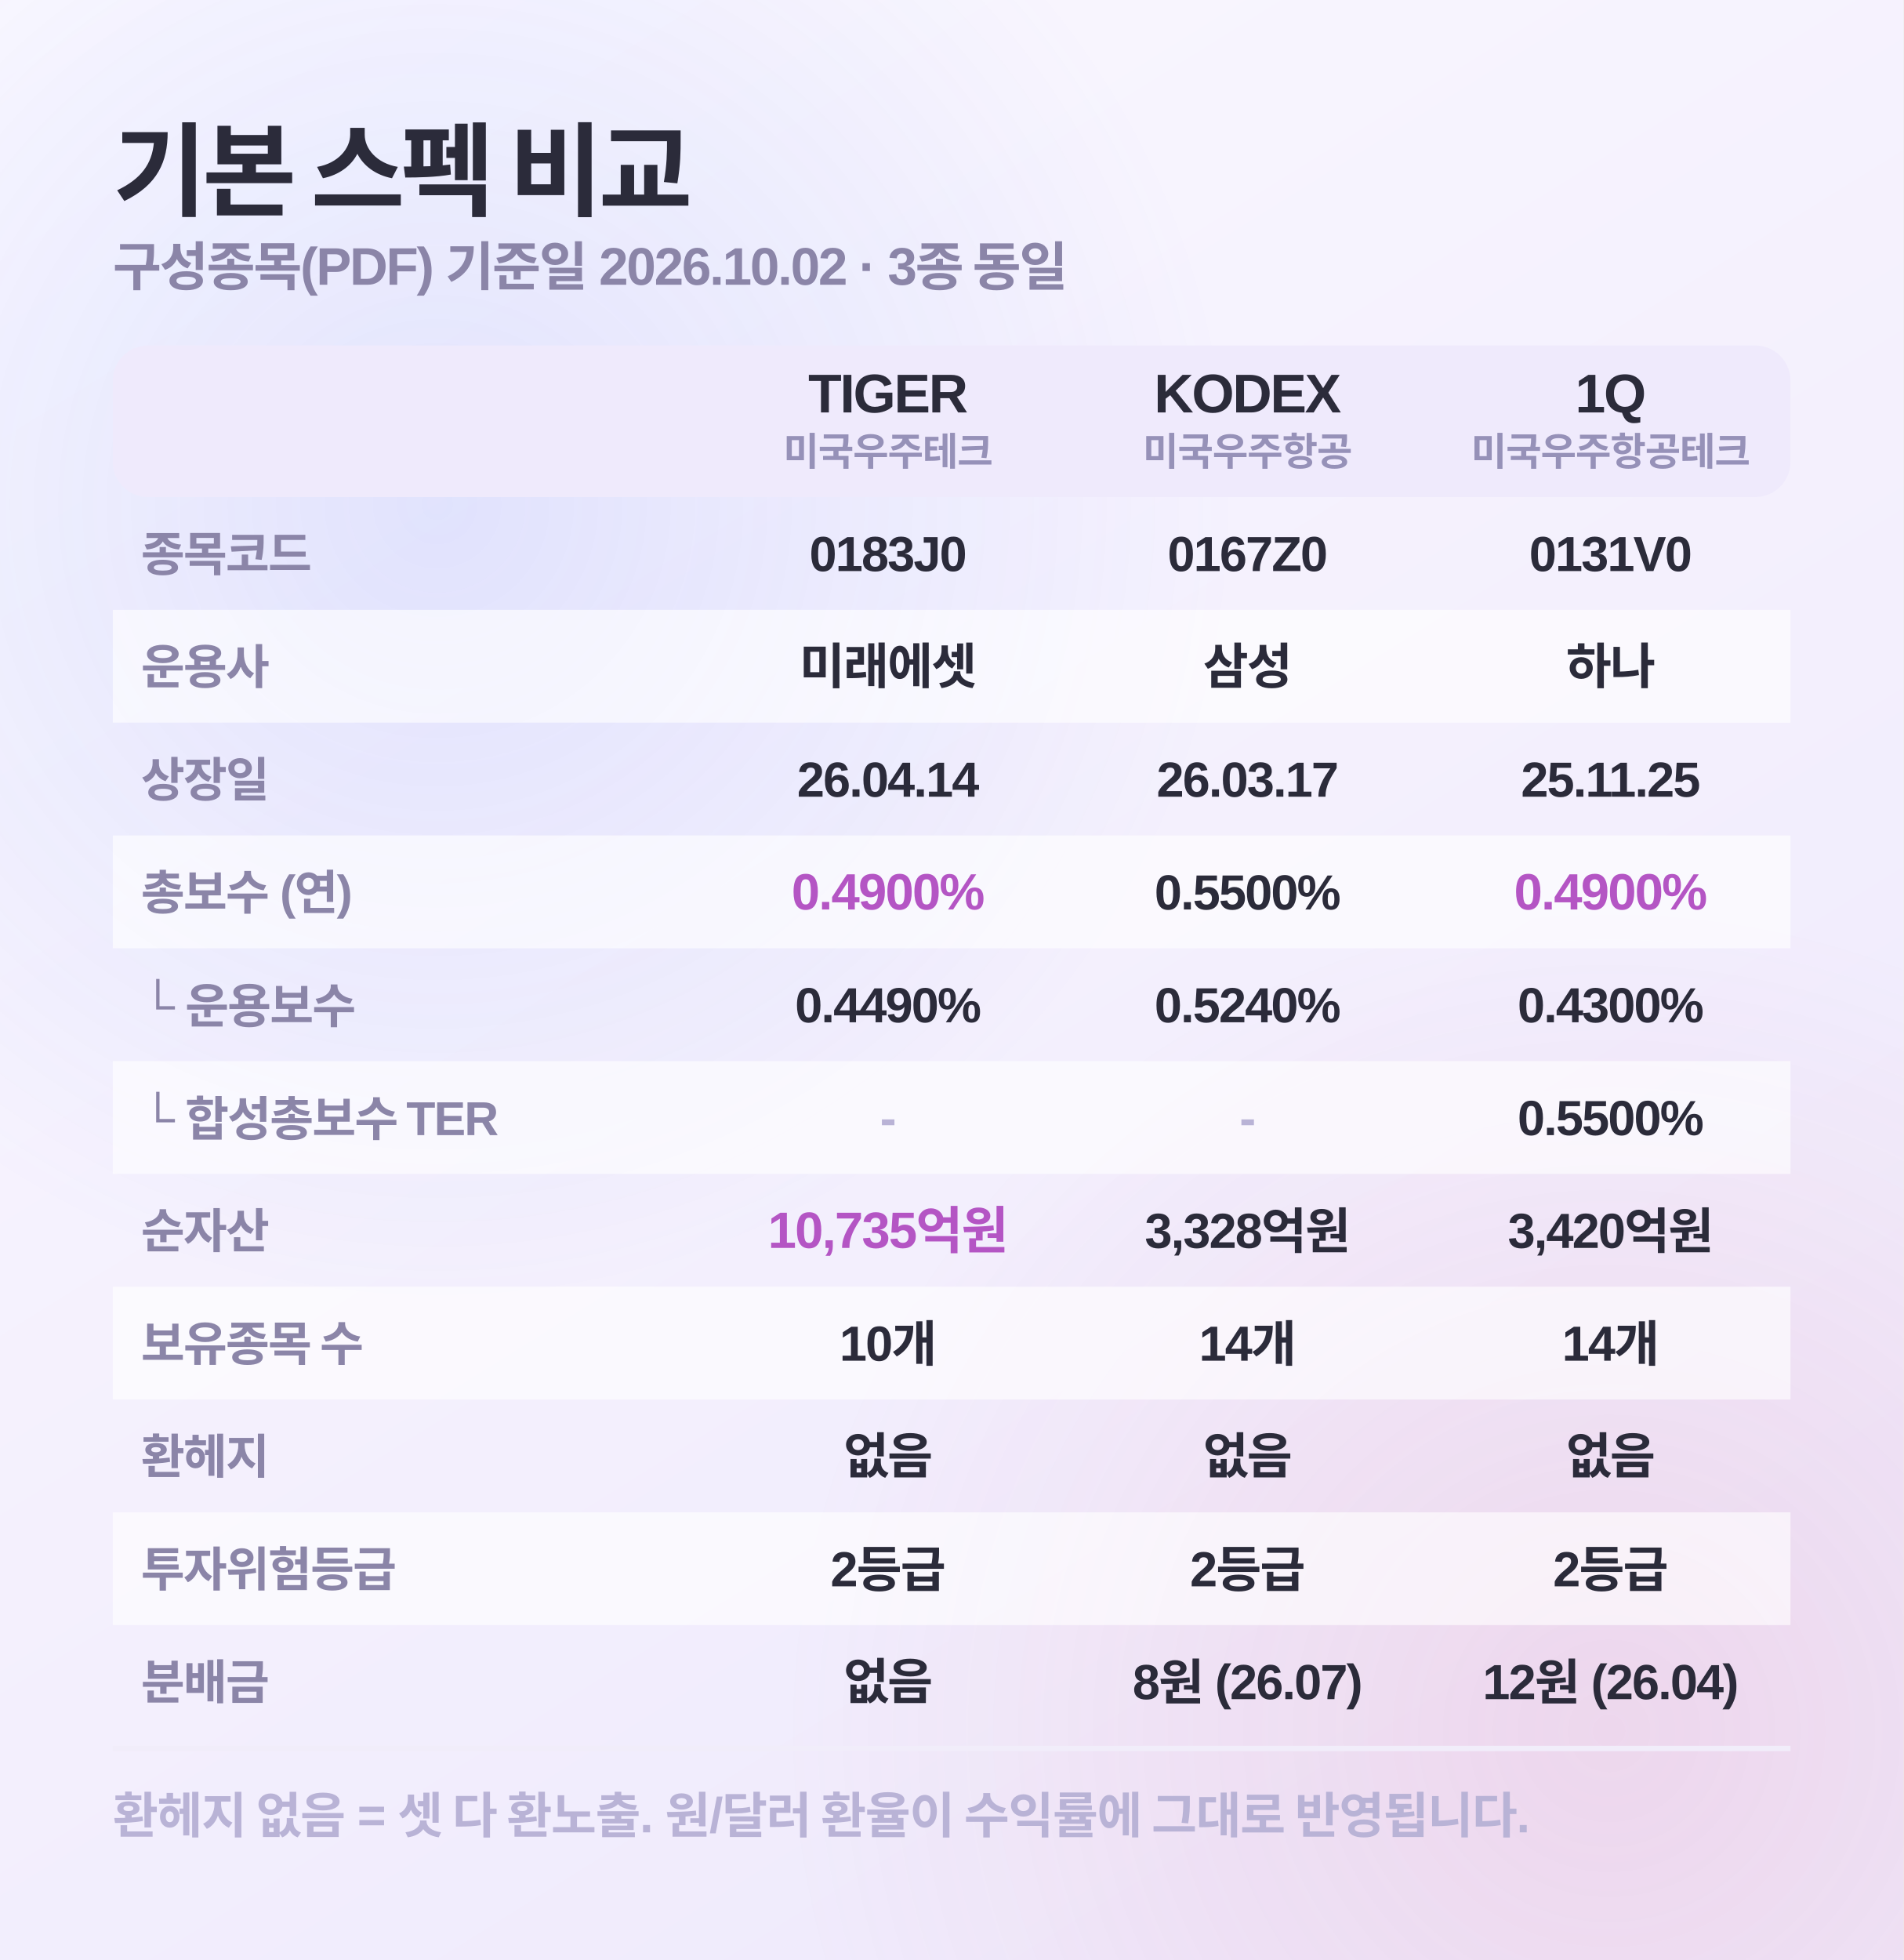
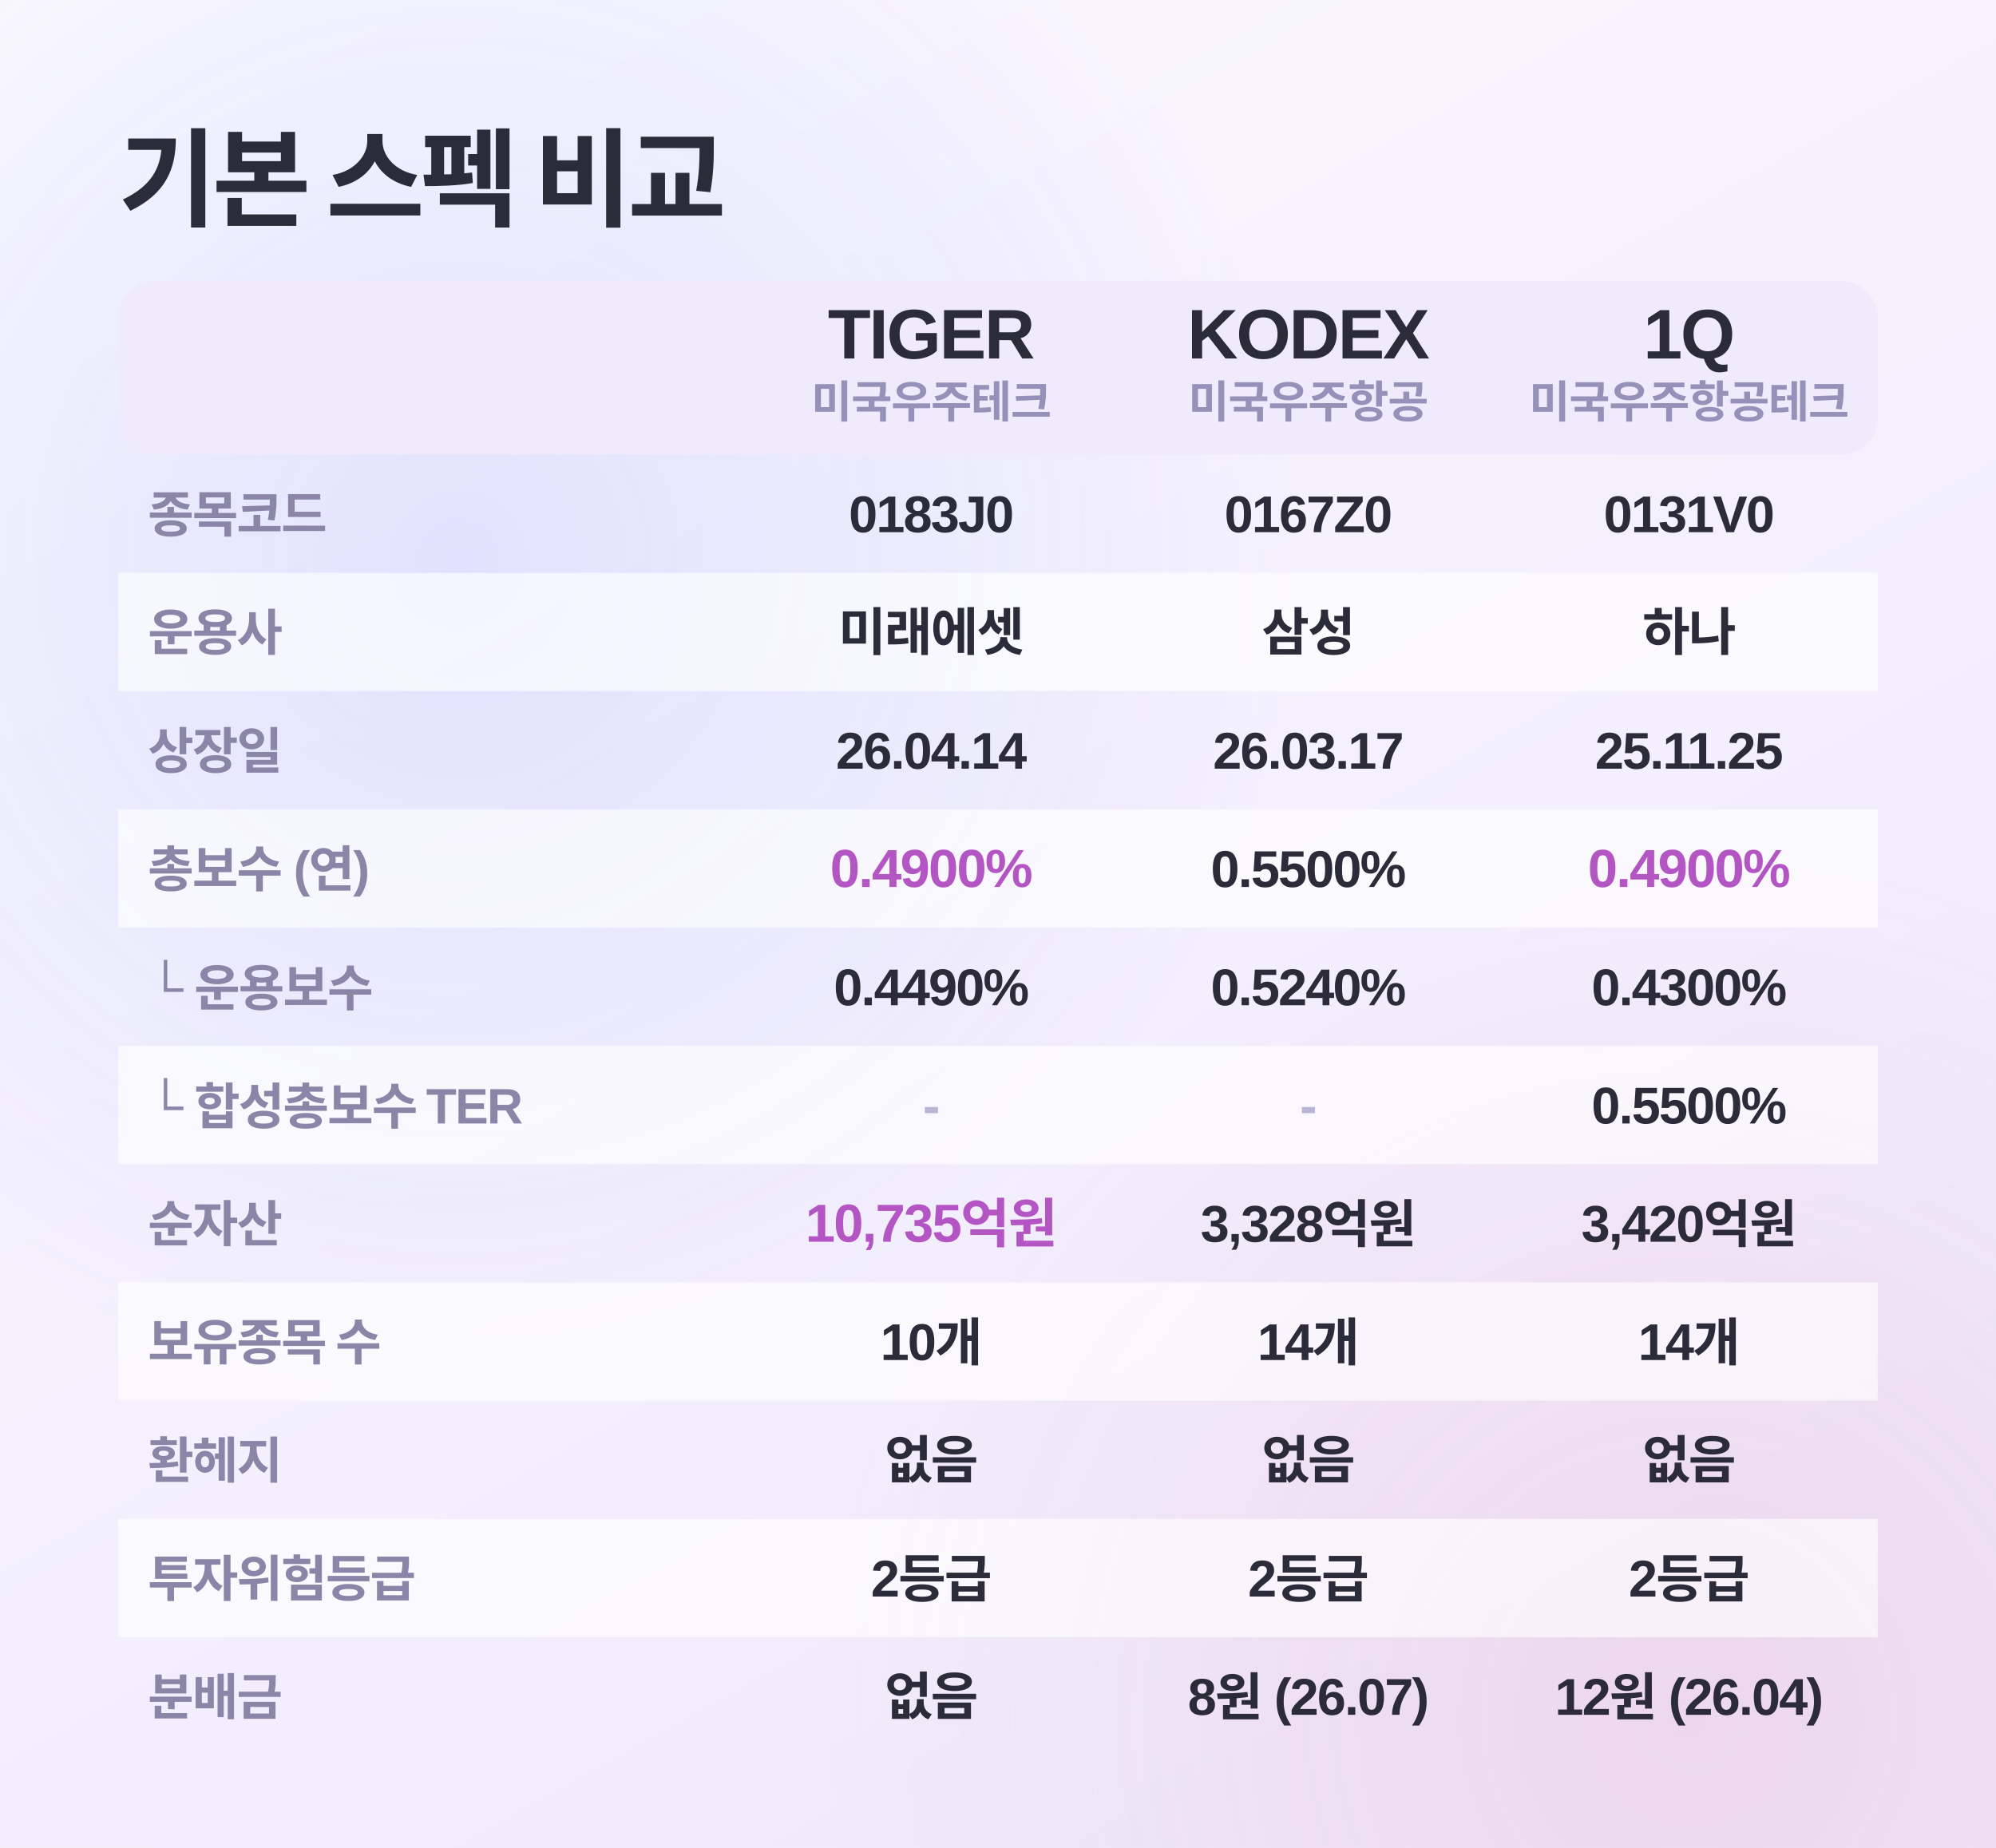
- <svg xmlns="http://www.w3.org/2000/svg" width="1080" height="1112" viewBox="0 0 1080 1112" role="img">
+ <svg xmlns="http://www.w3.org/2000/svg" width="1080" height="1000" viewBox="0 0 1080 1000" role="img">
  <defs>
    <linearGradient id="bg" x1="0" y1="0" x2="0.6" y2="1">
      <stop offset="0" stop-color="#FBF9FF" />
      <stop offset="1" stop-color="#EFEAFC" />
    </linearGradient>
    <linearGradient id="line" x1="0" y1="0" x2="1" y2="0">
      <stop offset="0" stop-color="#4A6CF7" />
      <stop offset="0.5" stop-color="#B455C4" />
      <stop offset="1" stop-color="#E0568A" />
    </linearGradient>
    <radialGradient id="m1" cx="0.5" cy="0.5" r="0.5">
      <stop offset="0" stop-color="#4A6CF7" stop-opacity="0.13" />
      <stop offset="1" stop-color="#4A6CF7" stop-opacity="0" />
    </radialGradient>
    <radialGradient id="m2" cx="0.5" cy="0.5" r="0.5">
      <stop offset="0" stop-color="#E0568A" stop-opacity="0.13" />
      <stop offset="1" stop-color="#E0568A" stop-opacity="0" />
    </radialGradient>
  </defs>
-   <rect width="1080" height="1112" fill="url(#bg)" />
-   <rect x="-205" y="-167" width="907" height="907" fill="url(#m1)" />
-   <rect x="443" y="512" width="940" height="940" fill="url(#m2)" />
+   <rect width="1080" height="1000" fill="url(#bg)" />
+   <rect x="-205" y="-150" width="907" height="907" fill="url(#m1)" />
+   <rect x="443" y="460" width="940" height="940" fill="url(#m2)" />
  <g font-family="Pretendard, Poppins, Arial, sans-serif">
    <text x="64" y="118" font-size="58" font-weight="700" letter-spacing="-2.5" fill="#2B2B3A">기본 스펙 비교</text>
-     <text x="64" y="162" font-size="30" font-weight="600" letter-spacing="-1" fill="#8B85A8">구성종목(PDF) 기준일 2026.10.02 · 3종 동일</text>
-     <rect x="64" y="196" width="952" height="86" rx="20" fill="#EFEAFC" />
-     <text x="504" y="234" text-anchor="middle" font-size="31" font-weight="700" letter-spacing="-1" fill="#2B2B3A">TIGER</text>
-     <text x="504" y="264" text-anchor="middle" font-size="22" font-weight="600" letter-spacing="-0.5" fill="#9691B8">미국우주테크</text>
-     <text x="708" y="234" text-anchor="middle" font-size="31" font-weight="700" letter-spacing="-1" fill="#2B2B3A">KODEX</text>
-     <text x="708" y="264" text-anchor="middle" font-size="22" font-weight="600" letter-spacing="-0.5" fill="#9691B8">미국우주항공</text>
-     <text x="914" y="234" text-anchor="middle" font-size="31" font-weight="700" letter-spacing="-1" fill="#2B2B3A">1Q</text>
-     <text x="914" y="264" text-anchor="middle" font-size="22" font-weight="600" letter-spacing="-0.5" fill="#9691B8">미국우주항공테크</text>
-     <text x="80" y="324" font-size="27" font-weight="600" letter-spacing="-0.8" fill="#8B85A8">종목코드</text>
-     <text x="504" y="324" text-anchor="middle" font-size="28" font-weight="700" letter-spacing="-0.8" fill="#2B2B3A">0183J0</text>
-     <text x="708" y="324" text-anchor="middle" font-size="28" font-weight="700" letter-spacing="-0.8" fill="#2B2B3A">0167Z0</text>
-     <text x="914" y="324" text-anchor="middle" font-size="28" font-weight="700" letter-spacing="-0.8" fill="#2B2B3A">0131V0</text>
-     <rect x="64" y="346" width="952" height="64" fill="#FFFFFF" opacity="0.62" />
-     <text x="80" y="388" font-size="27" font-weight="600" letter-spacing="-0.8" fill="#8B85A8">운용사</text>
-     <text x="504" y="388" text-anchor="middle" font-size="28" font-weight="700" letter-spacing="-0.8" fill="#2B2B3A">미래에셋</text>
-     <text x="708" y="388" text-anchor="middle" font-size="28" font-weight="700" letter-spacing="-0.8" fill="#2B2B3A">삼성</text>
-     <text x="914" y="388" text-anchor="middle" font-size="28" font-weight="700" letter-spacing="-0.8" fill="#2B2B3A">하나</text>
-     <text x="80" y="452" font-size="27" font-weight="600" letter-spacing="-0.8" fill="#8B85A8">상장일</text>
-     <text x="504" y="452" text-anchor="middle" font-size="28" font-weight="700" letter-spacing="-0.8" fill="#2B2B3A">26.04.14</text>
-     <text x="708" y="452" text-anchor="middle" font-size="28" font-weight="700" letter-spacing="-0.8" fill="#2B2B3A">26.03.17</text>
-     <text x="914" y="452" text-anchor="middle" font-size="28" font-weight="700" letter-spacing="-0.8" fill="#2B2B3A">25.11.25</text>
-     <rect x="64" y="474" width="952" height="64" fill="#FFFFFF" opacity="0.62" />
-     <text x="80" y="516" font-size="27" font-weight="600" letter-spacing="-0.8" fill="#8B85A8">총보수 (연)</text>
-     <text x="504" y="516" text-anchor="middle" font-size="29" font-weight="700" letter-spacing="-0.8" fill="#B455C4">0.4900%</text>
-     <text x="708" y="516" text-anchor="middle" font-size="28" font-weight="700" letter-spacing="-0.8" fill="#2B2B3A">0.5500%</text>
-     <text x="914" y="516" text-anchor="middle" font-size="29" font-weight="700" letter-spacing="-0.8" fill="#B455C4">0.4900%</text>
-     <text x="80" y="580" font-size="27" font-weight="600" letter-spacing="-0.8" fill="#8B85A8">└ 운용보수</text>
-     <text x="504" y="580" text-anchor="middle" font-size="28" font-weight="700" letter-spacing="-0.8" fill="#2B2B3A">0.4490%</text>
-     <text x="708" y="580" text-anchor="middle" font-size="28" font-weight="700" letter-spacing="-0.8" fill="#2B2B3A">0.5240%</text>
-     <text x="914" y="580" text-anchor="middle" font-size="28" font-weight="700" letter-spacing="-0.8" fill="#2B2B3A">0.4300%</text>
-     <rect x="64" y="602" width="952" height="64" fill="#FFFFFF" opacity="0.62" />
-     <text x="80" y="644" font-size="27" font-weight="600" letter-spacing="-0.8" fill="#8B85A8">└ 합성총보수 TER</text>
-     <text x="504" y="644" text-anchor="middle" font-size="28" font-weight="700" letter-spacing="-0.8" fill="#B9B3D6">-</text>
-     <text x="708" y="644" text-anchor="middle" font-size="28" font-weight="700" letter-spacing="-0.8" fill="#B9B3D6">-</text>
-     <text x="914" y="644" text-anchor="middle" font-size="28" font-weight="700" letter-spacing="-0.8" fill="#2B2B3A">0.5500%</text>
-     <text x="80" y="708" font-size="27" font-weight="600" letter-spacing="-0.8" fill="#8B85A8">순자산</text>
-     <text x="504" y="708" text-anchor="middle" font-size="29" font-weight="700" letter-spacing="-0.8" fill="#B455C4">10,735억원</text>
-     <text x="708" y="708" text-anchor="middle" font-size="28" font-weight="700" letter-spacing="-0.8" fill="#2B2B3A">3,328억원</text>
-     <text x="914" y="708" text-anchor="middle" font-size="28" font-weight="700" letter-spacing="-0.8" fill="#2B2B3A">3,420억원</text>
-     <rect x="64" y="730" width="952" height="64" fill="#FFFFFF" opacity="0.62" />
-     <text x="80" y="772" font-size="27" font-weight="600" letter-spacing="-0.8" fill="#8B85A8">보유종목 수</text>
-     <text x="504" y="772" text-anchor="middle" font-size="28" font-weight="700" letter-spacing="-0.8" fill="#2B2B3A">10개</text>
-     <text x="708" y="772" text-anchor="middle" font-size="28" font-weight="700" letter-spacing="-0.8" fill="#2B2B3A">14개</text>
-     <text x="914" y="772" text-anchor="middle" font-size="28" font-weight="700" letter-spacing="-0.8" fill="#2B2B3A">14개</text>
-     <text x="80" y="836" font-size="27" font-weight="600" letter-spacing="-0.8" fill="#8B85A8">환헤지</text>
-     <text x="504" y="836" text-anchor="middle" font-size="28" font-weight="700" letter-spacing="-0.8" fill="#2B2B3A">없음</text>
-     <text x="708" y="836" text-anchor="middle" font-size="28" font-weight="700" letter-spacing="-0.8" fill="#2B2B3A">없음</text>
-     <text x="914" y="836" text-anchor="middle" font-size="28" font-weight="700" letter-spacing="-0.8" fill="#2B2B3A">없음</text>
-     <rect x="64" y="858" width="952" height="64" fill="#FFFFFF" opacity="0.62" />
-     <text x="80" y="900" font-size="27" font-weight="600" letter-spacing="-0.8" fill="#8B85A8">투자위험등급</text>
-     <text x="504" y="900" text-anchor="middle" font-size="28" font-weight="700" letter-spacing="-0.8" fill="#2B2B3A">2등급</text>
-     <text x="708" y="900" text-anchor="middle" font-size="28" font-weight="700" letter-spacing="-0.8" fill="#2B2B3A">2등급</text>
-     <text x="914" y="900" text-anchor="middle" font-size="28" font-weight="700" letter-spacing="-0.8" fill="#2B2B3A">2등급</text>
-     <text x="80" y="964" font-size="27" font-weight="600" letter-spacing="-0.8" fill="#8B85A8">분배금</text>
-     <text x="504" y="964" text-anchor="middle" font-size="28" font-weight="700" letter-spacing="-0.8" fill="#2B2B3A">없음</text>
-     <text x="708" y="964" text-anchor="middle" font-size="28" font-weight="700" letter-spacing="-0.8" fill="#2B2B3A">8원 (26.07)</text>
-     <text x="914" y="964" text-anchor="middle" font-size="28" font-weight="700" letter-spacing="-0.8" fill="#2B2B3A">12원 (26.04)</text>
-     <line x1="64" y1="992" x2="1016" y2="992" stroke="#F1EDFA" stroke-width="3" />
-     <text x="64" y="1040" font-size="28" font-weight="600" letter-spacing="-0.6" fill="#B9B3D6">환헤지 없음 = 셋 다 환노출. 원/달러 환율이 수익률에 그대로 반영됩니다.</text>
+     <rect x="64" y="152" width="952" height="94" rx="20" fill="#EFEAFC" />
+     <text x="504" y="194" text-anchor="middle" font-size="38" font-weight="700" letter-spacing="-1" fill="#2B2B3A">TIGER</text>
+     <text x="504" y="226" text-anchor="middle" font-size="24" font-weight="600" letter-spacing="-0.5" fill="#9691B8">미국우주테크</text>
+     <text x="708" y="194" text-anchor="middle" font-size="38" font-weight="700" letter-spacing="-1" fill="#2B2B3A">KODEX</text>
+     <text x="708" y="226" text-anchor="middle" font-size="24" font-weight="600" letter-spacing="-0.5" fill="#9691B8">미국우주항공</text>
+     <text x="914" y="194" text-anchor="middle" font-size="38" font-weight="700" letter-spacing="-1" fill="#2B2B3A">1Q</text>
+     <text x="914" y="226" text-anchor="middle" font-size="24" font-weight="600" letter-spacing="-0.5" fill="#9691B8">미국우주항공테크</text>
+     <text x="80" y="288" font-size="27" font-weight="600" letter-spacing="-0.8" fill="#8B85A8">종목코드</text>
+     <text x="504" y="288" text-anchor="middle" font-size="28" font-weight="700" letter-spacing="-0.8" fill="#2B2B3A">0183J0</text>
+     <text x="708" y="288" text-anchor="middle" font-size="28" font-weight="700" letter-spacing="-0.8" fill="#2B2B3A">0167Z0</text>
+     <text x="914" y="288" text-anchor="middle" font-size="28" font-weight="700" letter-spacing="-0.8" fill="#2B2B3A">0131V0</text>
+     <rect x="64" y="310" width="952" height="64" fill="#FFFFFF" opacity="0.62" />
+     <text x="80" y="352" font-size="27" font-weight="600" letter-spacing="-0.8" fill="#8B85A8">운용사</text>
+     <text x="504" y="352" text-anchor="middle" font-size="28" font-weight="700" letter-spacing="-0.8" fill="#2B2B3A">미래에셋</text>
+     <text x="708" y="352" text-anchor="middle" font-size="28" font-weight="700" letter-spacing="-0.8" fill="#2B2B3A">삼성</text>
+     <text x="914" y="352" text-anchor="middle" font-size="28" font-weight="700" letter-spacing="-0.8" fill="#2B2B3A">하나</text>
+     <text x="80" y="416" font-size="27" font-weight="600" letter-spacing="-0.8" fill="#8B85A8">상장일</text>
+     <text x="504" y="416" text-anchor="middle" font-size="28" font-weight="700" letter-spacing="-0.8" fill="#2B2B3A">26.04.14</text>
+     <text x="708" y="416" text-anchor="middle" font-size="28" font-weight="700" letter-spacing="-0.8" fill="#2B2B3A">26.03.17</text>
+     <text x="914" y="416" text-anchor="middle" font-size="28" font-weight="700" letter-spacing="-0.8" fill="#2B2B3A">25.11.25</text>
+     <rect x="64" y="438" width="952" height="64" fill="#FFFFFF" opacity="0.62" />
+     <text x="80" y="480" font-size="27" font-weight="600" letter-spacing="-0.8" fill="#8B85A8">총보수 (연)</text>
+     <text x="504" y="480" text-anchor="middle" font-size="29" font-weight="700" letter-spacing="-0.8" fill="#B455C4">0.4900%</text>
+     <text x="708" y="480" text-anchor="middle" font-size="28" font-weight="700" letter-spacing="-0.8" fill="#2B2B3A">0.5500%</text>
+     <text x="914" y="480" text-anchor="middle" font-size="29" font-weight="700" letter-spacing="-0.8" fill="#B455C4">0.4900%</text>
+     <text x="80" y="544" font-size="27" font-weight="600" letter-spacing="-0.8" fill="#8B85A8">└ 운용보수</text>
+     <text x="504" y="544" text-anchor="middle" font-size="28" font-weight="700" letter-spacing="-0.8" fill="#2B2B3A">0.4490%</text>
+     <text x="708" y="544" text-anchor="middle" font-size="28" font-weight="700" letter-spacing="-0.8" fill="#2B2B3A">0.5240%</text>
+     <text x="914" y="544" text-anchor="middle" font-size="28" font-weight="700" letter-spacing="-0.8" fill="#2B2B3A">0.4300%</text>
+     <rect x="64" y="566" width="952" height="64" fill="#FFFFFF" opacity="0.62" />
+     <text x="80" y="608" font-size="27" font-weight="600" letter-spacing="-0.8" fill="#8B85A8">└ 합성총보수 TER</text>
+     <text x="504" y="608" text-anchor="middle" font-size="28" font-weight="700" letter-spacing="-0.8" fill="#B9B3D6">-</text>
+     <text x="708" y="608" text-anchor="middle" font-size="28" font-weight="700" letter-spacing="-0.8" fill="#B9B3D6">-</text>
+     <text x="914" y="608" text-anchor="middle" font-size="28" font-weight="700" letter-spacing="-0.8" fill="#2B2B3A">0.5500%</text>
+     <text x="80" y="672" font-size="27" font-weight="600" letter-spacing="-0.8" fill="#8B85A8">순자산</text>
+     <text x="504" y="672" text-anchor="middle" font-size="29" font-weight="700" letter-spacing="-0.8" fill="#B455C4">10,735억원</text>
+     <text x="708" y="672" text-anchor="middle" font-size="28" font-weight="700" letter-spacing="-0.8" fill="#2B2B3A">3,328억원</text>
+     <text x="914" y="672" text-anchor="middle" font-size="28" font-weight="700" letter-spacing="-0.8" fill="#2B2B3A">3,420억원</text>
+     <rect x="64" y="694" width="952" height="64" fill="#FFFFFF" opacity="0.62" />
+     <text x="80" y="736" font-size="27" font-weight="600" letter-spacing="-0.8" fill="#8B85A8">보유종목 수</text>
+     <text x="504" y="736" text-anchor="middle" font-size="28" font-weight="700" letter-spacing="-0.8" fill="#2B2B3A">10개</text>
+     <text x="708" y="736" text-anchor="middle" font-size="28" font-weight="700" letter-spacing="-0.8" fill="#2B2B3A">14개</text>
+     <text x="914" y="736" text-anchor="middle" font-size="28" font-weight="700" letter-spacing="-0.8" fill="#2B2B3A">14개</text>
+     <text x="80" y="800" font-size="27" font-weight="600" letter-spacing="-0.8" fill="#8B85A8">환헤지</text>
+     <text x="504" y="800" text-anchor="middle" font-size="28" font-weight="700" letter-spacing="-0.8" fill="#2B2B3A">없음</text>
+     <text x="708" y="800" text-anchor="middle" font-size="28" font-weight="700" letter-spacing="-0.8" fill="#2B2B3A">없음</text>
+     <text x="914" y="800" text-anchor="middle" font-size="28" font-weight="700" letter-spacing="-0.8" fill="#2B2B3A">없음</text>
+     <rect x="64" y="822" width="952" height="64" fill="#FFFFFF" opacity="0.62" />
+     <text x="80" y="864" font-size="27" font-weight="600" letter-spacing="-0.8" fill="#8B85A8">투자위험등급</text>
+     <text x="504" y="864" text-anchor="middle" font-size="28" font-weight="700" letter-spacing="-0.8" fill="#2B2B3A">2등급</text>
+     <text x="708" y="864" text-anchor="middle" font-size="28" font-weight="700" letter-spacing="-0.8" fill="#2B2B3A">2등급</text>
+     <text x="914" y="864" text-anchor="middle" font-size="28" font-weight="700" letter-spacing="-0.8" fill="#2B2B3A">2등급</text>
+     <text x="80" y="928" font-size="27" font-weight="600" letter-spacing="-0.8" fill="#8B85A8">분배금</text>
+     <text x="504" y="928" text-anchor="middle" font-size="28" font-weight="700" letter-spacing="-0.8" fill="#2B2B3A">없음</text>
+     <text x="708" y="928" text-anchor="middle" font-size="28" font-weight="700" letter-spacing="-0.8" fill="#2B2B3A">8원 (26.07)</text>
+     <text x="914" y="928" text-anchor="middle" font-size="28" font-weight="700" letter-spacing="-0.8" fill="#2B2B3A">12원 (26.04)</text>
  </g>
</svg>
